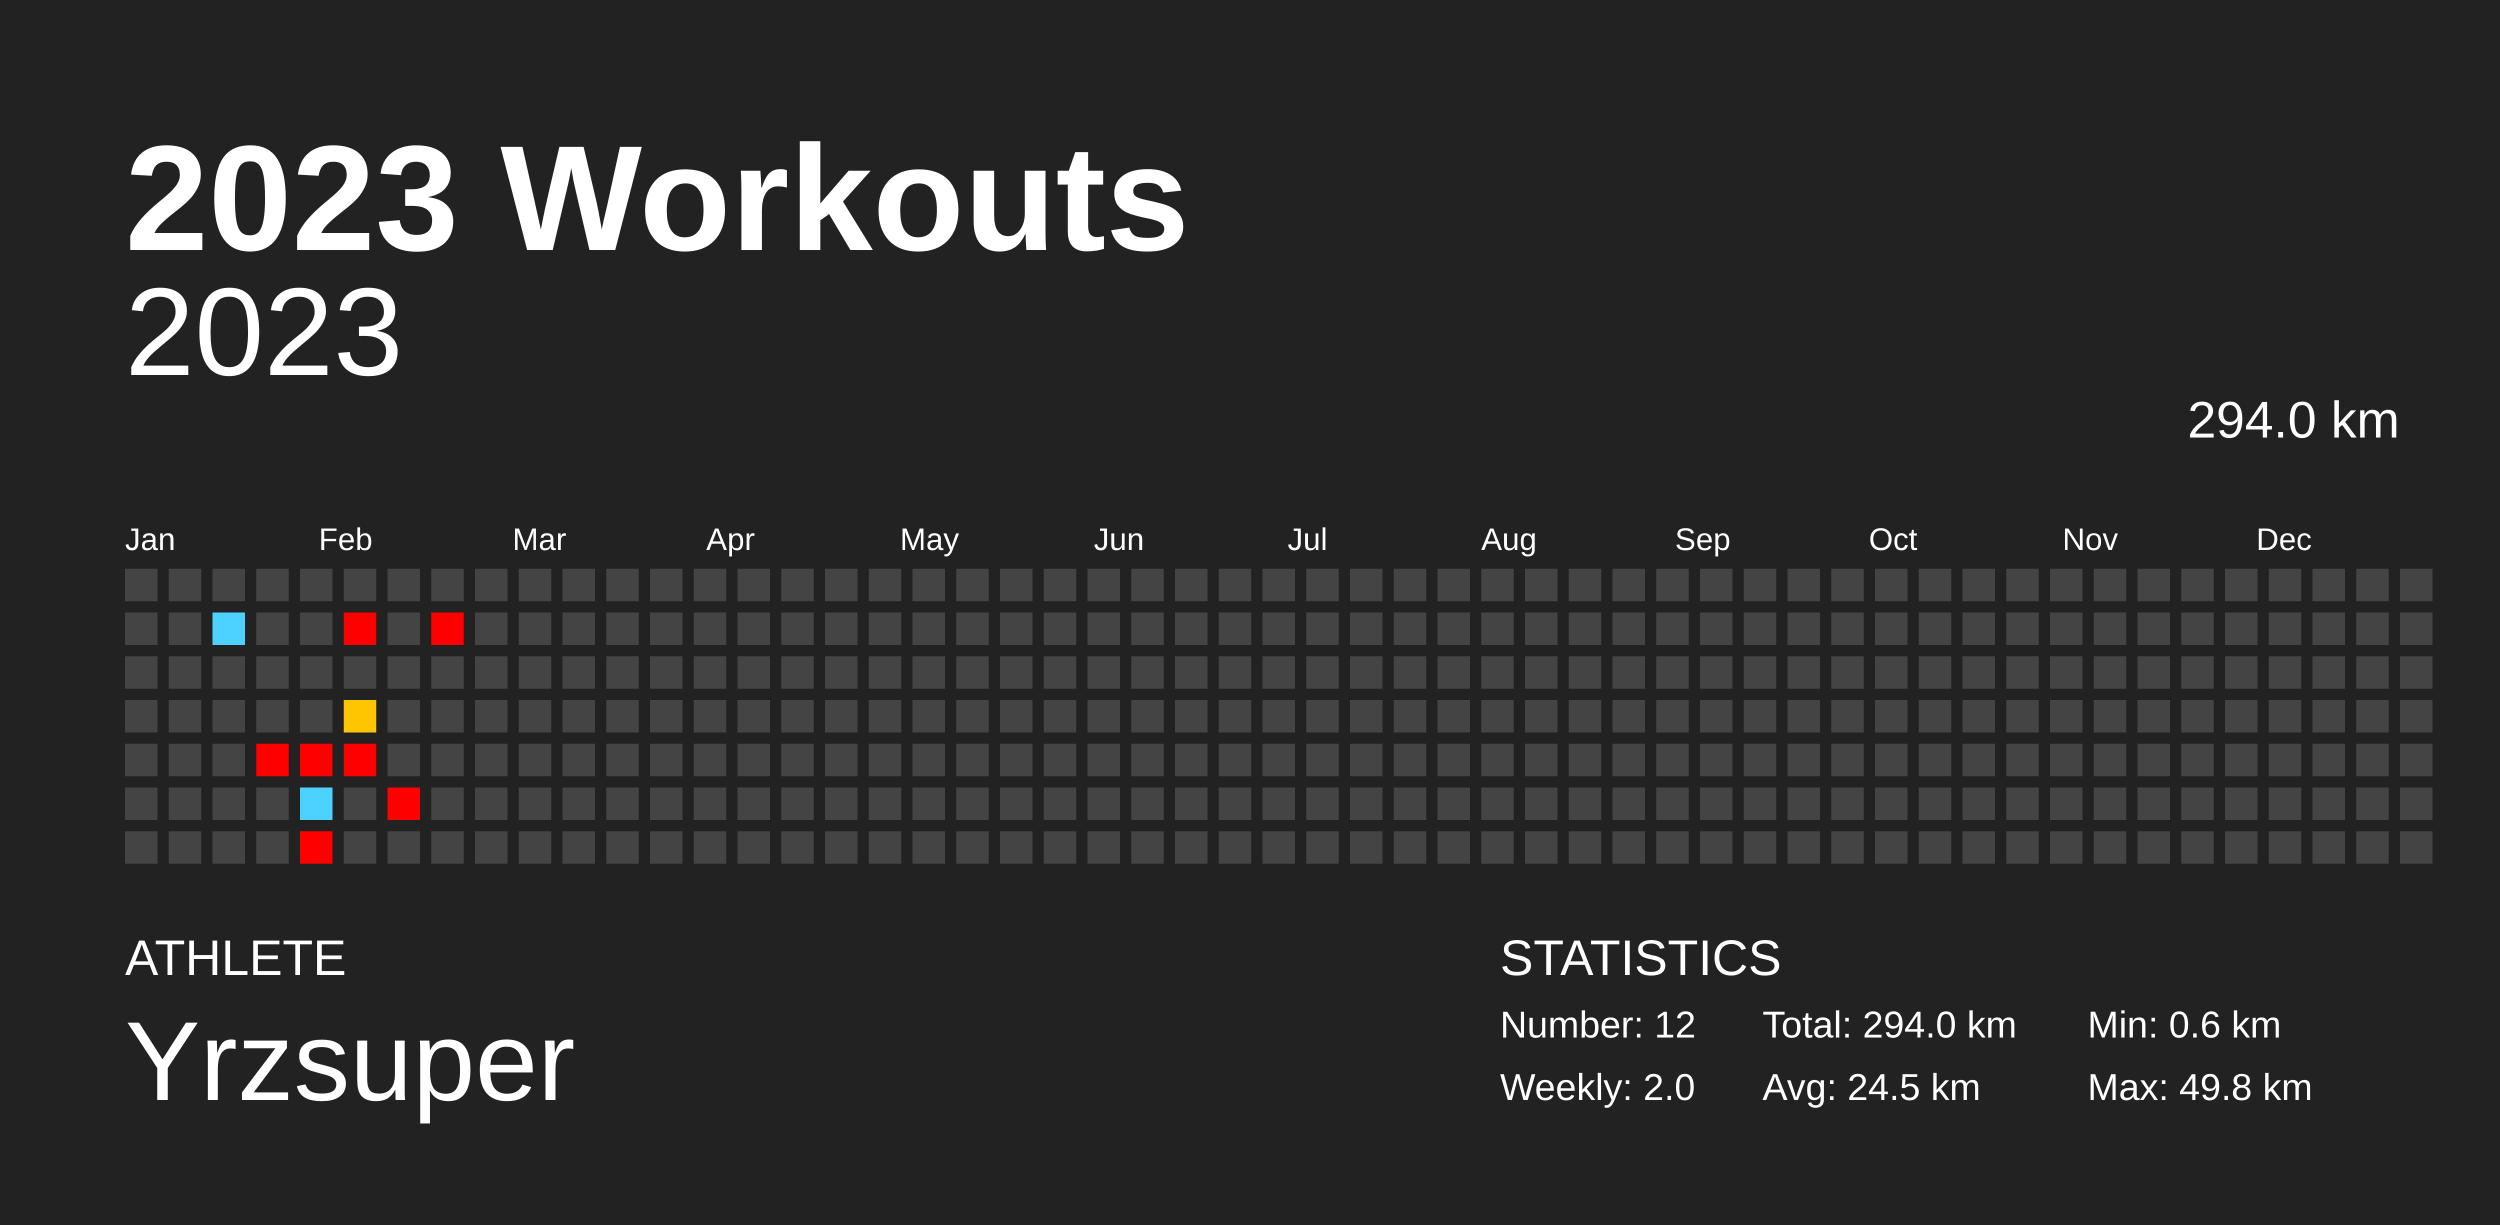
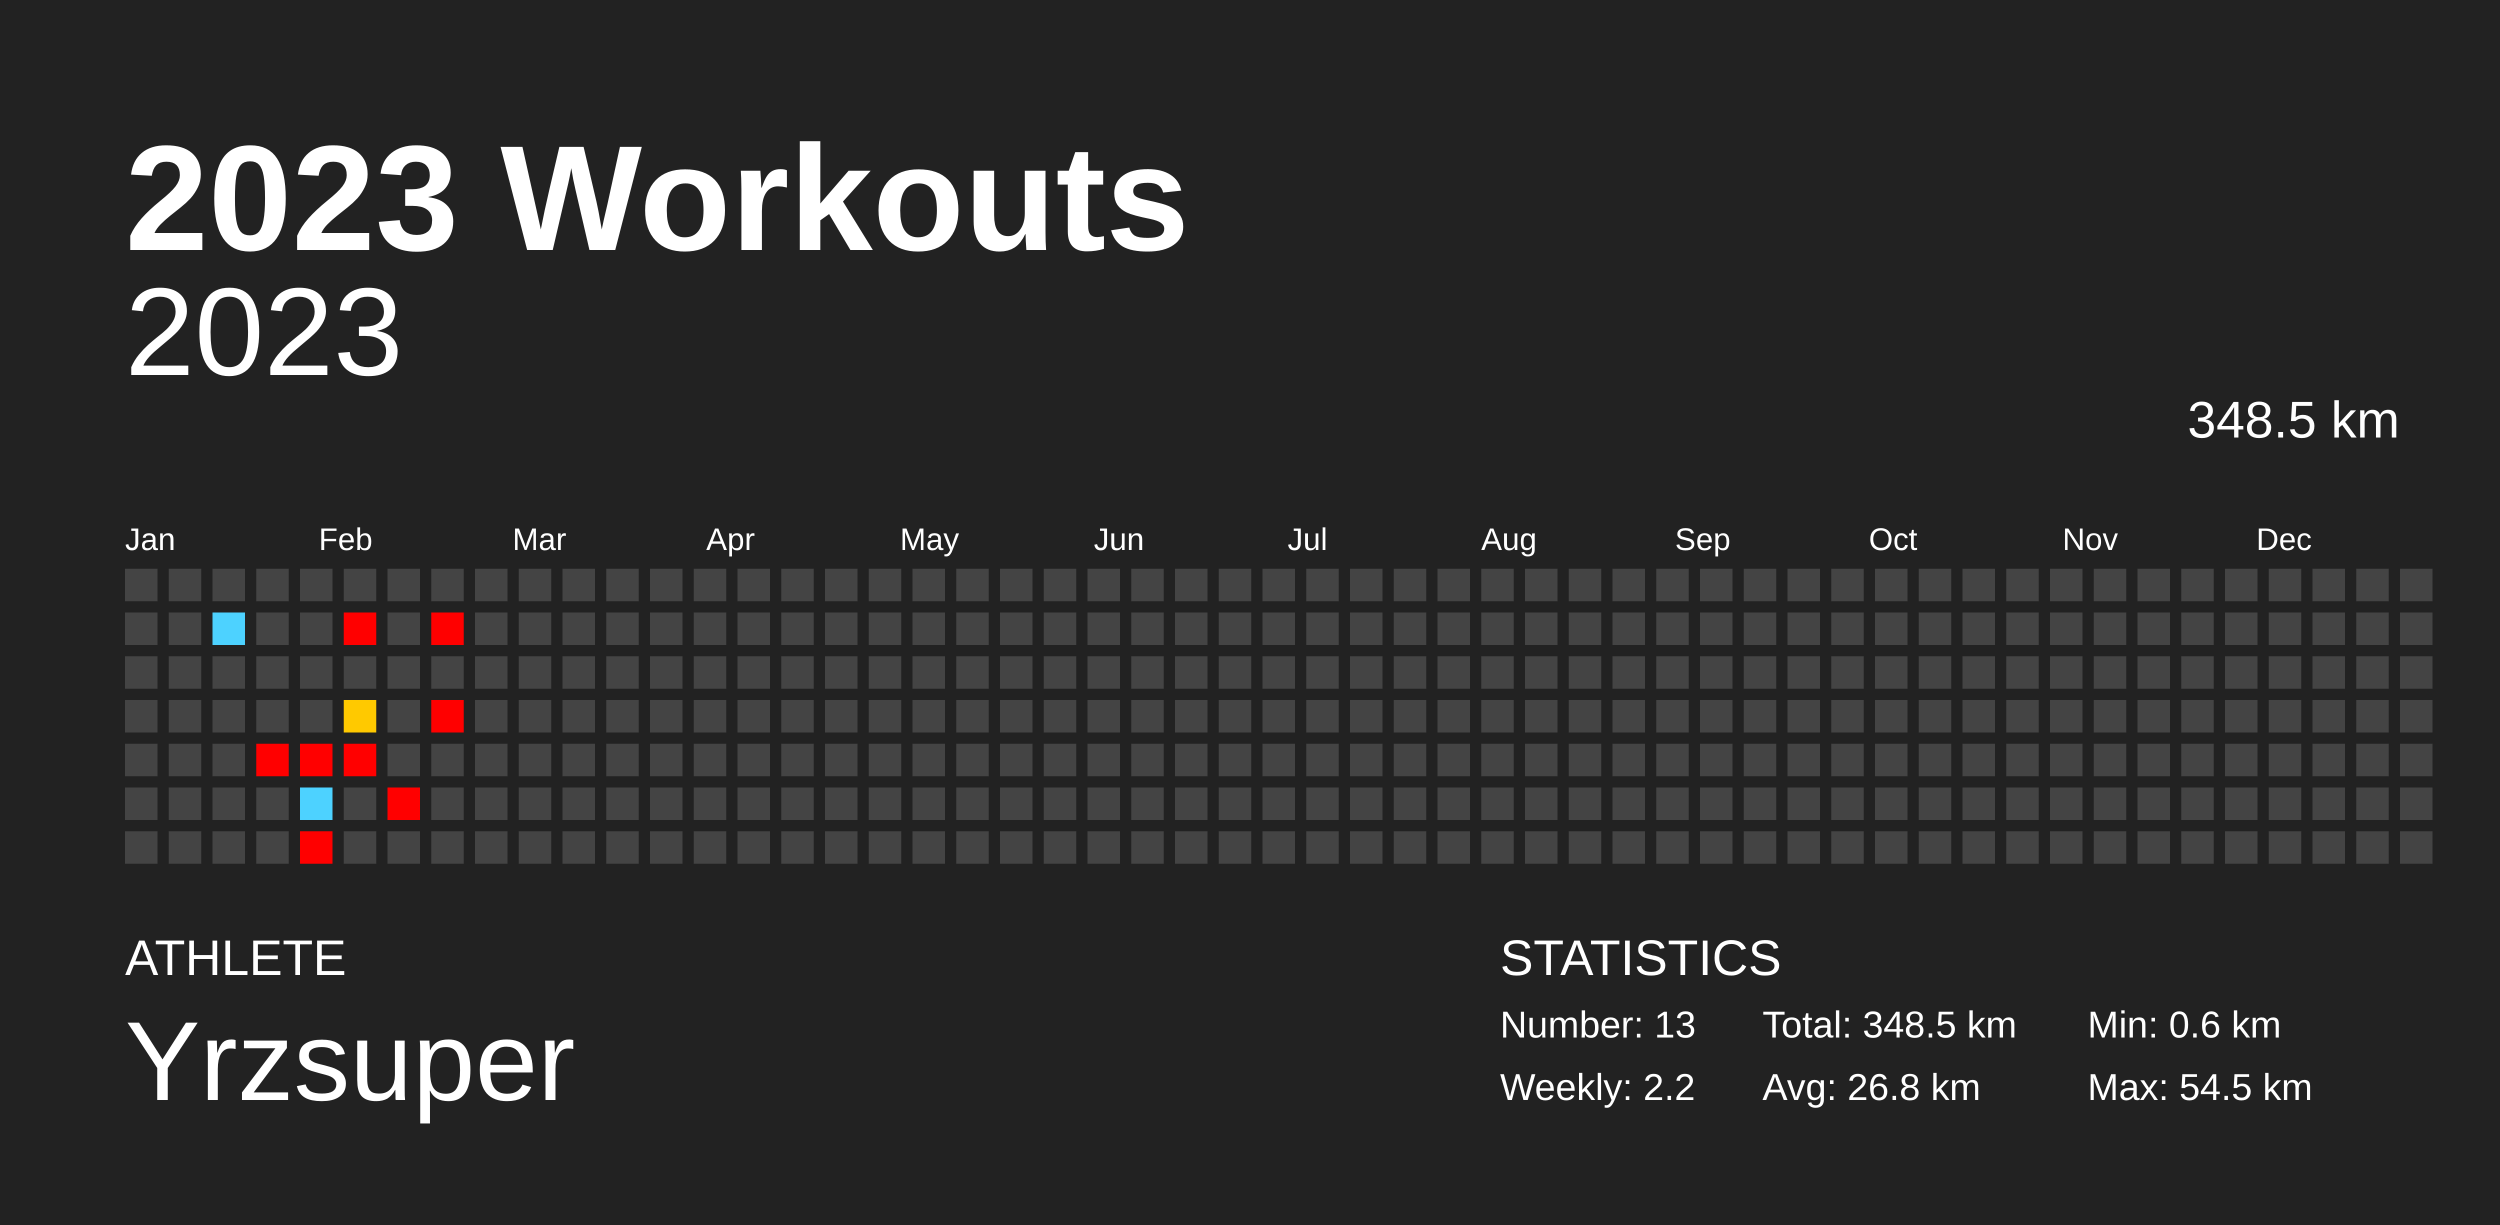
<svg xmlns="http://www.w3.org/2000/svg" baseProfile="full" height="98mm" version="1.1" viewBox="0,0,200,98" width="200mm">
  <defs />
  <rect fill="#222222" height="98" width="200" x="0" y="0" />
  <text fill="#FFFFFF" style="font-size:12px; font-family:Arial; font-weight:bold;" x="10" y="20">2023 Workouts</text>
  <text fill="#FFFFFF" style="font-size:4px; font-family:Arial" x="10" y="78">ATHLETE</text>
  <text fill="#FFFFFF" style="font-size:9px; font-family:Arial" x="10" y="88">Yrzsuper</text>
  <text fill="#FFFFFF" style="font-size:4px; font-family:Arial" x="120" y="78">STATISTICS</text>
-   <text fill="#FFFFFF" style="font-size:3px; font-family:Arial" x="120" y="83">Number: 12</text>
-   <text fill="#FFFFFF" style="font-size:3px; font-family:Arial" x="120" y="88">Weekly: 2.0</text>
-   <text fill="#FFFFFF" style="font-size:3px; font-family:Arial" x="141" y="83">Total: 294.0 km</text>
-   <text fill="#FFFFFF" style="font-size:3px; font-family:Arial" x="141" y="88">Avg: 24.5 km</text>
+   <text fill="#FFFFFF" style="font-size:3px; font-family:Arial" x="120" y="83">Number: 13</text>
+   <text fill="#FFFFFF" style="font-size:3px; font-family:Arial" x="120" y="88">Weekly: 2.2</text>
+   <text fill="#FFFFFF" style="font-size:3px; font-family:Arial" x="141" y="83">Total: 348.5 km</text>
+   <text fill="#FFFFFF" style="font-size:3px; font-family:Arial" x="141" y="88">Avg: 26.8 km</text>
  <text fill="#FFFFFF" style="font-size:3px; font-family:Arial" x="167" y="83">Min: 0.6 km</text>
-   <text fill="#FFFFFF" style="font-size:3px; font-family:Arial" x="167" y="88">Max: 49.8 km</text>
+   <text fill="#FFFFFF" style="font-size:3px; font-family:Arial" x="167" y="88">Max: 54.5 km</text>
  <text alignment-baseline="hanging" fill="#FFFFFF" style="font-size:10.0px; font-family:Arial;" x="10" y="30">2023</text>
-   <text alignment-baseline="hanging" fill="#FFFFFF" style="font-size:4.125px; font-family:Arial;" x="175" y="35">294.0 km</text>
+   <text alignment-baseline="hanging" fill="#FFFFFF" style="font-size:4.125px; font-family:Arial;" x="175" y="35">348.5 km</text>
  <text fill="#FFFFFF" style="font-size:2.5px; font-family:Arial" x="10.0" y="44">Jan</text>
  <text fill="#FFFFFF" style="font-size:2.5px; font-family:Arial" x="25.5" y="44">Feb</text>
  <text fill="#FFFFFF" style="font-size:2.5px; font-family:Arial" x="41.0" y="44">Mar</text>
  <text fill="#FFFFFF" style="font-size:2.5px; font-family:Arial" x="56.5" y="44">Apr</text>
  <text fill="#FFFFFF" style="font-size:2.5px; font-family:Arial" x="72.0" y="44">May</text>
  <text fill="#FFFFFF" style="font-size:2.5px; font-family:Arial" x="87.5" y="44">Jun</text>
  <text fill="#FFFFFF" style="font-size:2.5px; font-family:Arial" x="103.0" y="44">Jul</text>
  <text fill="#FFFFFF" style="font-size:2.5px; font-family:Arial" x="118.5" y="44">Aug</text>
  <text fill="#FFFFFF" style="font-size:2.5px; font-family:Arial" x="134.0" y="44">Sep</text>
  <text fill="#FFFFFF" style="font-size:2.5px; font-family:Arial" x="149.5" y="44">Oct</text>
  <text fill="#FFFFFF" style="font-size:2.5px; font-family:Arial" x="165.0" y="44">Nov</text>
  <text fill="#FFFFFF" style="font-size:2.5px; font-family:Arial" x="180.5" y="44">Dec</text>
  <rect fill="#444444" height="2.6" width="2.6" x="10.0" y="45.5" />
  <rect fill="#444444" height="2.6" width="2.6" x="10.0" y="49.0" />
  <rect fill="#444444" height="2.6" width="2.6" x="10.0" y="52.5" />
  <rect fill="#444444" height="2.6" width="2.6" x="10.0" y="56.0" />
  <rect fill="#444444" height="2.6" width="2.6" x="10.0" y="59.5" />
  <rect fill="#444444" height="2.6" width="2.6" x="10.0" y="63.0" />
  <rect fill="#444444" height="2.6" width="2.6" x="10.0" y="66.5" />
  <rect fill="#444444" height="2.6" width="2.6" x="13.5" y="45.5" />
  <rect fill="#444444" height="2.6" width="2.6" x="13.5" y="49.0" />
  <rect fill="#444444" height="2.6" width="2.6" x="13.5" y="52.5" />
  <rect fill="#444444" height="2.6" width="2.6" x="13.5" y="56.0" />
  <rect fill="#444444" height="2.6" width="2.6" x="13.5" y="59.5" />
  <rect fill="#444444" height="2.6" width="2.6" x="13.5" y="63.0" />
  <rect fill="#444444" height="2.6" width="2.6" x="13.5" y="66.5" />
  <rect fill="#444444" height="2.6" width="2.6" x="17.0" y="45.5" />
  <rect fill="#4dd2ff" height="2.6" width="2.6" x="17.0" y="49.0" />
  <rect fill="#444444" height="2.6" width="2.6" x="17.0" y="52.5" />
  <rect fill="#444444" height="2.6" width="2.6" x="17.0" y="56.0" />
  <rect fill="#444444" height="2.6" width="2.6" x="17.0" y="59.5" />
  <rect fill="#444444" height="2.6" width="2.6" x="17.0" y="63.0" />
  <rect fill="#444444" height="2.6" width="2.6" x="17.0" y="66.5" />
  <rect fill="#444444" height="2.6" width="2.6" x="20.5" y="45.5" />
  <rect fill="#444444" height="2.6" width="2.6" x="20.5" y="49.0" />
  <rect fill="#444444" height="2.6" width="2.6" x="20.5" y="52.5" />
  <rect fill="#444444" height="2.6" width="2.6" x="20.5" y="56.0" />
  <rect fill="red" height="2.6" width="2.6" x="20.5" y="59.5" />
  <rect fill="#444444" height="2.6" width="2.6" x="20.5" y="63.0" />
  <rect fill="#444444" height="2.6" width="2.6" x="20.5" y="66.5" />
  <rect fill="#444444" height="2.6" width="2.6" x="24.0" y="45.5" />
  <rect fill="#444444" height="2.6" width="2.6" x="24.0" y="49.0" />
  <rect fill="#444444" height="2.6" width="2.6" x="24.0" y="52.5" />
  <rect fill="#444444" height="2.6" width="2.6" x="24.0" y="56.0" />
  <rect fill="red" height="2.6" width="2.6" x="24.0" y="59.5" />
  <rect fill="#4dd2ff" height="2.6" width="2.6" x="24.0" y="63.0" />
  <rect fill="red" height="2.6" width="2.6" x="24.0" y="66.5" />
  <rect fill="#444444" height="2.6" width="2.6" x="27.5" y="45.5" />
  <rect fill="red" height="2.6" width="2.6" x="27.5" y="49.0" />
  <rect fill="#444444" height="2.6" width="2.6" x="27.5" y="52.5" />
-   <rect fill="#ffc600" height="2.6" width="2.6" x="27.5" y="56.0" />
+   <rect fill="#ffc900" height="2.6" width="2.6" x="27.5" y="56.0" />
  <rect fill="red" height="2.6" width="2.6" x="27.5" y="59.5" />
  <rect fill="#444444" height="2.6" width="2.6" x="27.5" y="63.0" />
  <rect fill="#444444" height="2.6" width="2.6" x="27.5" y="66.5" />
  <rect fill="#444444" height="2.6" width="2.6" x="31.0" y="45.5" />
  <rect fill="#444444" height="2.6" width="2.6" x="31.0" y="49.0" />
  <rect fill="#444444" height="2.6" width="2.6" x="31.0" y="52.5" />
  <rect fill="#444444" height="2.6" width="2.6" x="31.0" y="56.0" />
  <rect fill="#444444" height="2.6" width="2.6" x="31.0" y="59.5" />
  <rect fill="red" height="2.6" width="2.6" x="31.0" y="63.0" />
  <rect fill="#444444" height="2.6" width="2.6" x="31.0" y="66.5" />
  <rect fill="#444444" height="2.6" width="2.6" x="34.5" y="45.5" />
  <rect fill="red" height="2.6" width="2.6" x="34.5" y="49.0" />
  <rect fill="#444444" height="2.6" width="2.6" x="34.5" y="52.5" />
-   <rect fill="#444444" height="2.6" width="2.6" x="34.5" y="56.0" />
+   <rect fill="red" height="2.6" width="2.6" x="34.5" y="56.0" />
  <rect fill="#444444" height="2.6" width="2.6" x="34.5" y="59.5" />
  <rect fill="#444444" height="2.6" width="2.6" x="34.5" y="63.0" />
  <rect fill="#444444" height="2.6" width="2.6" x="34.5" y="66.5" />
  <rect fill="#444444" height="2.6" width="2.6" x="38.0" y="45.5" />
  <rect fill="#444444" height="2.6" width="2.6" x="38.0" y="49.0" />
  <rect fill="#444444" height="2.6" width="2.6" x="38.0" y="52.5" />
  <rect fill="#444444" height="2.6" width="2.6" x="38.0" y="56.0" />
  <rect fill="#444444" height="2.6" width="2.6" x="38.0" y="59.5" />
  <rect fill="#444444" height="2.6" width="2.6" x="38.0" y="63.0" />
  <rect fill="#444444" height="2.6" width="2.6" x="38.0" y="66.5" />
  <rect fill="#444444" height="2.6" width="2.6" x="41.5" y="45.5" />
  <rect fill="#444444" height="2.6" width="2.6" x="41.5" y="49.0" />
  <rect fill="#444444" height="2.6" width="2.6" x="41.5" y="52.5" />
  <rect fill="#444444" height="2.6" width="2.6" x="41.5" y="56.0" />
  <rect fill="#444444" height="2.6" width="2.6" x="41.5" y="59.5" />
  <rect fill="#444444" height="2.6" width="2.6" x="41.5" y="63.0" />
  <rect fill="#444444" height="2.6" width="2.6" x="41.5" y="66.5" />
  <rect fill="#444444" height="2.6" width="2.6" x="45.0" y="45.5" />
  <rect fill="#444444" height="2.6" width="2.6" x="45.0" y="49.0" />
  <rect fill="#444444" height="2.6" width="2.6" x="45.0" y="52.5" />
  <rect fill="#444444" height="2.6" width="2.6" x="45.0" y="56.0" />
  <rect fill="#444444" height="2.6" width="2.6" x="45.0" y="59.5" />
  <rect fill="#444444" height="2.6" width="2.6" x="45.0" y="63.0" />
  <rect fill="#444444" height="2.6" width="2.6" x="45.0" y="66.5" />
  <rect fill="#444444" height="2.6" width="2.6" x="48.5" y="45.5" />
  <rect fill="#444444" height="2.6" width="2.6" x="48.5" y="49.0" />
  <rect fill="#444444" height="2.6" width="2.6" x="48.5" y="52.5" />
  <rect fill="#444444" height="2.6" width="2.6" x="48.5" y="56.0" />
  <rect fill="#444444" height="2.6" width="2.6" x="48.5" y="59.5" />
  <rect fill="#444444" height="2.6" width="2.6" x="48.5" y="63.0" />
  <rect fill="#444444" height="2.6" width="2.6" x="48.5" y="66.5" />
  <rect fill="#444444" height="2.6" width="2.6" x="52.0" y="45.5" />
  <rect fill="#444444" height="2.6" width="2.6" x="52.0" y="49.0" />
  <rect fill="#444444" height="2.6" width="2.6" x="52.0" y="52.5" />
  <rect fill="#444444" height="2.6" width="2.6" x="52.0" y="56.0" />
  <rect fill="#444444" height="2.6" width="2.6" x="52.0" y="59.5" />
  <rect fill="#444444" height="2.6" width="2.6" x="52.0" y="63.0" />
  <rect fill="#444444" height="2.6" width="2.6" x="52.0" y="66.5" />
  <rect fill="#444444" height="2.6" width="2.6" x="55.5" y="45.5" />
  <rect fill="#444444" height="2.6" width="2.6" x="55.5" y="49.0" />
  <rect fill="#444444" height="2.6" width="2.6" x="55.5" y="52.5" />
  <rect fill="#444444" height="2.6" width="2.6" x="55.5" y="56.0" />
  <rect fill="#444444" height="2.6" width="2.6" x="55.5" y="59.5" />
  <rect fill="#444444" height="2.6" width="2.6" x="55.5" y="63.0" />
  <rect fill="#444444" height="2.6" width="2.6" x="55.5" y="66.5" />
  <rect fill="#444444" height="2.6" width="2.6" x="59.0" y="45.5" />
  <rect fill="#444444" height="2.6" width="2.6" x="59.0" y="49.0" />
  <rect fill="#444444" height="2.6" width="2.6" x="59.0" y="52.5" />
  <rect fill="#444444" height="2.6" width="2.6" x="59.0" y="56.0" />
  <rect fill="#444444" height="2.6" width="2.6" x="59.0" y="59.5" />
  <rect fill="#444444" height="2.6" width="2.6" x="59.0" y="63.0" />
  <rect fill="#444444" height="2.6" width="2.6" x="59.0" y="66.5" />
  <rect fill="#444444" height="2.6" width="2.6" x="62.5" y="45.5" />
  <rect fill="#444444" height="2.6" width="2.6" x="62.5" y="49.0" />
  <rect fill="#444444" height="2.6" width="2.6" x="62.5" y="52.5" />
  <rect fill="#444444" height="2.6" width="2.6" x="62.5" y="56.0" />
  <rect fill="#444444" height="2.6" width="2.6" x="62.5" y="59.5" />
  <rect fill="#444444" height="2.6" width="2.6" x="62.5" y="63.0" />
  <rect fill="#444444" height="2.6" width="2.6" x="62.5" y="66.5" />
  <rect fill="#444444" height="2.6" width="2.6" x="66.0" y="45.5" />
  <rect fill="#444444" height="2.6" width="2.6" x="66.0" y="49.0" />
  <rect fill="#444444" height="2.6" width="2.6" x="66.0" y="52.5" />
  <rect fill="#444444" height="2.6" width="2.6" x="66.0" y="56.0" />
  <rect fill="#444444" height="2.6" width="2.6" x="66.0" y="59.5" />
  <rect fill="#444444" height="2.6" width="2.6" x="66.0" y="63.0" />
  <rect fill="#444444" height="2.6" width="2.6" x="66.0" y="66.5" />
  <rect fill="#444444" height="2.6" width="2.6" x="69.5" y="45.5" />
  <rect fill="#444444" height="2.6" width="2.6" x="69.5" y="49.0" />
  <rect fill="#444444" height="2.6" width="2.6" x="69.5" y="52.5" />
  <rect fill="#444444" height="2.6" width="2.6" x="69.5" y="56.0" />
  <rect fill="#444444" height="2.6" width="2.6" x="69.5" y="59.5" />
  <rect fill="#444444" height="2.6" width="2.6" x="69.5" y="63.0" />
  <rect fill="#444444" height="2.6" width="2.6" x="69.5" y="66.5" />
  <rect fill="#444444" height="2.6" width="2.6" x="73.0" y="45.5" />
  <rect fill="#444444" height="2.6" width="2.6" x="73.0" y="49.0" />
  <rect fill="#444444" height="2.6" width="2.6" x="73.0" y="52.5" />
  <rect fill="#444444" height="2.6" width="2.6" x="73.0" y="56.0" />
  <rect fill="#444444" height="2.6" width="2.6" x="73.0" y="59.5" />
  <rect fill="#444444" height="2.6" width="2.6" x="73.0" y="63.0" />
  <rect fill="#444444" height="2.6" width="2.6" x="73.0" y="66.5" />
  <rect fill="#444444" height="2.6" width="2.6" x="76.5" y="45.5" />
  <rect fill="#444444" height="2.6" width="2.6" x="76.5" y="49.0" />
  <rect fill="#444444" height="2.6" width="2.6" x="76.5" y="52.5" />
  <rect fill="#444444" height="2.6" width="2.6" x="76.5" y="56.0" />
  <rect fill="#444444" height="2.6" width="2.6" x="76.5" y="59.5" />
  <rect fill="#444444" height="2.6" width="2.6" x="76.5" y="63.0" />
  <rect fill="#444444" height="2.6" width="2.6" x="76.5" y="66.5" />
  <rect fill="#444444" height="2.6" width="2.6" x="80.0" y="45.5" />
  <rect fill="#444444" height="2.6" width="2.6" x="80.0" y="49.0" />
  <rect fill="#444444" height="2.6" width="2.6" x="80.0" y="52.5" />
  <rect fill="#444444" height="2.6" width="2.6" x="80.0" y="56.0" />
  <rect fill="#444444" height="2.6" width="2.6" x="80.0" y="59.5" />
  <rect fill="#444444" height="2.6" width="2.6" x="80.0" y="63.0" />
  <rect fill="#444444" height="2.6" width="2.6" x="80.0" y="66.5" />
  <rect fill="#444444" height="2.6" width="2.6" x="83.5" y="45.5" />
  <rect fill="#444444" height="2.6" width="2.6" x="83.5" y="49.0" />
  <rect fill="#444444" height="2.6" width="2.6" x="83.5" y="52.5" />
  <rect fill="#444444" height="2.6" width="2.6" x="83.5" y="56.0" />
  <rect fill="#444444" height="2.6" width="2.6" x="83.5" y="59.5" />
  <rect fill="#444444" height="2.6" width="2.6" x="83.5" y="63.0" />
  <rect fill="#444444" height="2.6" width="2.6" x="83.5" y="66.5" />
  <rect fill="#444444" height="2.6" width="2.6" x="87.0" y="45.5" />
  <rect fill="#444444" height="2.6" width="2.6" x="87.0" y="49.0" />
  <rect fill="#444444" height="2.6" width="2.6" x="87.0" y="52.5" />
  <rect fill="#444444" height="2.6" width="2.6" x="87.0" y="56.0" />
  <rect fill="#444444" height="2.6" width="2.6" x="87.0" y="59.5" />
  <rect fill="#444444" height="2.6" width="2.6" x="87.0" y="63.0" />
  <rect fill="#444444" height="2.6" width="2.6" x="87.0" y="66.5" />
  <rect fill="#444444" height="2.6" width="2.6" x="90.5" y="45.5" />
  <rect fill="#444444" height="2.6" width="2.6" x="90.5" y="49.0" />
  <rect fill="#444444" height="2.6" width="2.6" x="90.5" y="52.5" />
  <rect fill="#444444" height="2.6" width="2.6" x="90.5" y="56.0" />
  <rect fill="#444444" height="2.6" width="2.6" x="90.5" y="59.5" />
  <rect fill="#444444" height="2.6" width="2.6" x="90.5" y="63.0" />
  <rect fill="#444444" height="2.6" width="2.6" x="90.5" y="66.5" />
  <rect fill="#444444" height="2.6" width="2.6" x="94.0" y="45.5" />
  <rect fill="#444444" height="2.6" width="2.6" x="94.0" y="49.0" />
  <rect fill="#444444" height="2.6" width="2.6" x="94.0" y="52.5" />
  <rect fill="#444444" height="2.6" width="2.6" x="94.0" y="56.0" />
  <rect fill="#444444" height="2.6" width="2.6" x="94.0" y="59.5" />
  <rect fill="#444444" height="2.6" width="2.6" x="94.0" y="63.0" />
  <rect fill="#444444" height="2.6" width="2.6" x="94.0" y="66.5" />
  <rect fill="#444444" height="2.6" width="2.6" x="97.5" y="45.5" />
  <rect fill="#444444" height="2.6" width="2.6" x="97.5" y="49.0" />
  <rect fill="#444444" height="2.6" width="2.6" x="97.5" y="52.5" />
  <rect fill="#444444" height="2.6" width="2.6" x="97.5" y="56.0" />
  <rect fill="#444444" height="2.6" width="2.6" x="97.5" y="59.5" />
  <rect fill="#444444" height="2.6" width="2.6" x="97.5" y="63.0" />
  <rect fill="#444444" height="2.6" width="2.6" x="97.5" y="66.5" />
  <rect fill="#444444" height="2.6" width="2.6" x="101.0" y="45.5" />
  <rect fill="#444444" height="2.6" width="2.6" x="101.0" y="49.0" />
  <rect fill="#444444" height="2.6" width="2.6" x="101.0" y="52.5" />
  <rect fill="#444444" height="2.6" width="2.6" x="101.0" y="56.0" />
  <rect fill="#444444" height="2.6" width="2.6" x="101.0" y="59.5" />
  <rect fill="#444444" height="2.6" width="2.6" x="101.0" y="63.0" />
  <rect fill="#444444" height="2.6" width="2.6" x="101.0" y="66.5" />
  <rect fill="#444444" height="2.6" width="2.6" x="104.5" y="45.5" />
  <rect fill="#444444" height="2.6" width="2.6" x="104.5" y="49.0" />
  <rect fill="#444444" height="2.6" width="2.6" x="104.5" y="52.5" />
  <rect fill="#444444" height="2.6" width="2.6" x="104.5" y="56.0" />
  <rect fill="#444444" height="2.6" width="2.6" x="104.5" y="59.5" />
  <rect fill="#444444" height="2.6" width="2.6" x="104.5" y="63.0" />
  <rect fill="#444444" height="2.6" width="2.6" x="104.5" y="66.5" />
  <rect fill="#444444" height="2.6" width="2.6" x="108.0" y="45.5" />
  <rect fill="#444444" height="2.6" width="2.6" x="108.0" y="49.0" />
  <rect fill="#444444" height="2.6" width="2.6" x="108.0" y="52.5" />
  <rect fill="#444444" height="2.6" width="2.6" x="108.0" y="56.0" />
  <rect fill="#444444" height="2.6" width="2.6" x="108.0" y="59.5" />
  <rect fill="#444444" height="2.6" width="2.6" x="108.0" y="63.0" />
  <rect fill="#444444" height="2.6" width="2.6" x="108.0" y="66.5" />
  <rect fill="#444444" height="2.6" width="2.6" x="111.5" y="45.5" />
  <rect fill="#444444" height="2.6" width="2.6" x="111.5" y="49.0" />
  <rect fill="#444444" height="2.6" width="2.6" x="111.5" y="52.5" />
  <rect fill="#444444" height="2.6" width="2.6" x="111.5" y="56.0" />
  <rect fill="#444444" height="2.6" width="2.6" x="111.5" y="59.5" />
  <rect fill="#444444" height="2.6" width="2.6" x="111.5" y="63.0" />
  <rect fill="#444444" height="2.6" width="2.6" x="111.5" y="66.5" />
  <rect fill="#444444" height="2.6" width="2.6" x="115.0" y="45.5" />
  <rect fill="#444444" height="2.6" width="2.6" x="115.0" y="49.0" />
  <rect fill="#444444" height="2.6" width="2.6" x="115.0" y="52.5" />
  <rect fill="#444444" height="2.6" width="2.6" x="115.0" y="56.0" />
  <rect fill="#444444" height="2.6" width="2.6" x="115.0" y="59.5" />
  <rect fill="#444444" height="2.6" width="2.6" x="115.0" y="63.0" />
  <rect fill="#444444" height="2.6" width="2.6" x="115.0" y="66.5" />
  <rect fill="#444444" height="2.6" width="2.6" x="118.5" y="45.5" />
  <rect fill="#444444" height="2.6" width="2.6" x="118.5" y="49.0" />
  <rect fill="#444444" height="2.6" width="2.6" x="118.5" y="52.5" />
  <rect fill="#444444" height="2.6" width="2.6" x="118.5" y="56.0" />
  <rect fill="#444444" height="2.6" width="2.6" x="118.5" y="59.5" />
  <rect fill="#444444" height="2.6" width="2.6" x="118.5" y="63.0" />
  <rect fill="#444444" height="2.6" width="2.6" x="118.5" y="66.5" />
  <rect fill="#444444" height="2.6" width="2.6" x="122.0" y="45.5" />
  <rect fill="#444444" height="2.6" width="2.6" x="122.0" y="49.0" />
  <rect fill="#444444" height="2.6" width="2.6" x="122.0" y="52.5" />
  <rect fill="#444444" height="2.6" width="2.6" x="122.0" y="56.0" />
  <rect fill="#444444" height="2.6" width="2.6" x="122.0" y="59.5" />
  <rect fill="#444444" height="2.6" width="2.6" x="122.0" y="63.0" />
  <rect fill="#444444" height="2.6" width="2.6" x="122.0" y="66.5" />
  <rect fill="#444444" height="2.6" width="2.6" x="125.5" y="45.5" />
  <rect fill="#444444" height="2.6" width="2.6" x="125.5" y="49.0" />
  <rect fill="#444444" height="2.6" width="2.6" x="125.5" y="52.5" />
  <rect fill="#444444" height="2.6" width="2.6" x="125.5" y="56.0" />
  <rect fill="#444444" height="2.6" width="2.6" x="125.5" y="59.5" />
  <rect fill="#444444" height="2.6" width="2.6" x="125.5" y="63.0" />
  <rect fill="#444444" height="2.6" width="2.6" x="125.5" y="66.5" />
  <rect fill="#444444" height="2.6" width="2.6" x="129.0" y="45.5" />
  <rect fill="#444444" height="2.6" width="2.6" x="129.0" y="49.0" />
  <rect fill="#444444" height="2.6" width="2.6" x="129.0" y="52.5" />
  <rect fill="#444444" height="2.6" width="2.6" x="129.0" y="56.0" />
  <rect fill="#444444" height="2.6" width="2.6" x="129.0" y="59.5" />
  <rect fill="#444444" height="2.6" width="2.6" x="129.0" y="63.0" />
  <rect fill="#444444" height="2.6" width="2.6" x="129.0" y="66.5" />
  <rect fill="#444444" height="2.6" width="2.6" x="132.5" y="45.5" />
  <rect fill="#444444" height="2.6" width="2.6" x="132.5" y="49.0" />
  <rect fill="#444444" height="2.6" width="2.6" x="132.5" y="52.5" />
  <rect fill="#444444" height="2.6" width="2.6" x="132.5" y="56.0" />
  <rect fill="#444444" height="2.6" width="2.6" x="132.5" y="59.5" />
  <rect fill="#444444" height="2.6" width="2.6" x="132.5" y="63.0" />
  <rect fill="#444444" height="2.6" width="2.6" x="132.5" y="66.5" />
  <rect fill="#444444" height="2.6" width="2.6" x="136.0" y="45.5" />
  <rect fill="#444444" height="2.6" width="2.6" x="136.0" y="49.0" />
  <rect fill="#444444" height="2.6" width="2.6" x="136.0" y="52.5" />
  <rect fill="#444444" height="2.6" width="2.6" x="136.0" y="56.0" />
  <rect fill="#444444" height="2.6" width="2.6" x="136.0" y="59.5" />
  <rect fill="#444444" height="2.6" width="2.6" x="136.0" y="63.0" />
  <rect fill="#444444" height="2.6" width="2.6" x="136.0" y="66.5" />
  <rect fill="#444444" height="2.6" width="2.6" x="139.5" y="45.5" />
  <rect fill="#444444" height="2.6" width="2.6" x="139.5" y="49.0" />
  <rect fill="#444444" height="2.6" width="2.6" x="139.5" y="52.5" />
  <rect fill="#444444" height="2.6" width="2.6" x="139.5" y="56.0" />
  <rect fill="#444444" height="2.6" width="2.6" x="139.5" y="59.5" />
  <rect fill="#444444" height="2.6" width="2.6" x="139.5" y="63.0" />
  <rect fill="#444444" height="2.6" width="2.6" x="139.5" y="66.5" />
  <rect fill="#444444" height="2.6" width="2.6" x="143.0" y="45.5" />
  <rect fill="#444444" height="2.6" width="2.6" x="143.0" y="49.0" />
  <rect fill="#444444" height="2.6" width="2.6" x="143.0" y="52.5" />
  <rect fill="#444444" height="2.6" width="2.6" x="143.0" y="56.0" />
  <rect fill="#444444" height="2.6" width="2.6" x="143.0" y="59.5" />
  <rect fill="#444444" height="2.6" width="2.6" x="143.0" y="63.0" />
  <rect fill="#444444" height="2.6" width="2.6" x="143.0" y="66.5" />
  <rect fill="#444444" height="2.6" width="2.6" x="146.5" y="45.5" />
  <rect fill="#444444" height="2.6" width="2.6" x="146.5" y="49.0" />
  <rect fill="#444444" height="2.6" width="2.6" x="146.5" y="52.5" />
  <rect fill="#444444" height="2.6" width="2.6" x="146.5" y="56.0" />
  <rect fill="#444444" height="2.6" width="2.6" x="146.5" y="59.5" />
  <rect fill="#444444" height="2.6" width="2.6" x="146.5" y="63.0" />
  <rect fill="#444444" height="2.6" width="2.6" x="146.5" y="66.5" />
  <rect fill="#444444" height="2.6" width="2.6" x="150.0" y="45.5" />
  <rect fill="#444444" height="2.6" width="2.6" x="150.0" y="49.0" />
  <rect fill="#444444" height="2.6" width="2.6" x="150.0" y="52.5" />
  <rect fill="#444444" height="2.6" width="2.6" x="150.0" y="56.0" />
  <rect fill="#444444" height="2.6" width="2.6" x="150.0" y="59.5" />
  <rect fill="#444444" height="2.6" width="2.6" x="150.0" y="63.0" />
  <rect fill="#444444" height="2.6" width="2.6" x="150.0" y="66.5" />
  <rect fill="#444444" height="2.6" width="2.6" x="153.5" y="45.5" />
  <rect fill="#444444" height="2.6" width="2.6" x="153.5" y="49.0" />
  <rect fill="#444444" height="2.6" width="2.6" x="153.5" y="52.5" />
  <rect fill="#444444" height="2.6" width="2.6" x="153.5" y="56.0" />
  <rect fill="#444444" height="2.6" width="2.6" x="153.5" y="59.5" />
  <rect fill="#444444" height="2.6" width="2.6" x="153.5" y="63.0" />
  <rect fill="#444444" height="2.6" width="2.6" x="153.5" y="66.5" />
  <rect fill="#444444" height="2.6" width="2.6" x="157.0" y="45.5" />
  <rect fill="#444444" height="2.6" width="2.6" x="157.0" y="49.0" />
  <rect fill="#444444" height="2.6" width="2.6" x="157.0" y="52.5" />
  <rect fill="#444444" height="2.6" width="2.6" x="157.0" y="56.0" />
  <rect fill="#444444" height="2.6" width="2.6" x="157.0" y="59.5" />
  <rect fill="#444444" height="2.6" width="2.6" x="157.0" y="63.0" />
  <rect fill="#444444" height="2.6" width="2.6" x="157.0" y="66.5" />
  <rect fill="#444444" height="2.6" width="2.6" x="160.5" y="45.5" />
  <rect fill="#444444" height="2.6" width="2.6" x="160.5" y="49.0" />
  <rect fill="#444444" height="2.6" width="2.6" x="160.5" y="52.5" />
  <rect fill="#444444" height="2.6" width="2.6" x="160.5" y="56.0" />
  <rect fill="#444444" height="2.6" width="2.6" x="160.5" y="59.5" />
  <rect fill="#444444" height="2.6" width="2.6" x="160.5" y="63.0" />
  <rect fill="#444444" height="2.6" width="2.6" x="160.5" y="66.5" />
  <rect fill="#444444" height="2.6" width="2.6" x="164.0" y="45.5" />
  <rect fill="#444444" height="2.6" width="2.6" x="164.0" y="49.0" />
  <rect fill="#444444" height="2.6" width="2.6" x="164.0" y="52.5" />
  <rect fill="#444444" height="2.6" width="2.6" x="164.0" y="56.0" />
  <rect fill="#444444" height="2.6" width="2.6" x="164.0" y="59.5" />
  <rect fill="#444444" height="2.6" width="2.6" x="164.0" y="63.0" />
  <rect fill="#444444" height="2.6" width="2.6" x="164.0" y="66.5" />
  <rect fill="#444444" height="2.6" width="2.6" x="167.5" y="45.5" />
  <rect fill="#444444" height="2.6" width="2.6" x="167.5" y="49.0" />
  <rect fill="#444444" height="2.6" width="2.6" x="167.5" y="52.5" />
  <rect fill="#444444" height="2.6" width="2.6" x="167.5" y="56.0" />
  <rect fill="#444444" height="2.6" width="2.6" x="167.5" y="59.5" />
  <rect fill="#444444" height="2.6" width="2.6" x="167.5" y="63.0" />
  <rect fill="#444444" height="2.6" width="2.6" x="167.5" y="66.5" />
  <rect fill="#444444" height="2.6" width="2.6" x="171.0" y="45.5" />
  <rect fill="#444444" height="2.6" width="2.6" x="171.0" y="49.0" />
  <rect fill="#444444" height="2.6" width="2.6" x="171.0" y="52.5" />
  <rect fill="#444444" height="2.6" width="2.6" x="171.0" y="56.0" />
  <rect fill="#444444" height="2.6" width="2.6" x="171.0" y="59.5" />
  <rect fill="#444444" height="2.6" width="2.6" x="171.0" y="63.0" />
  <rect fill="#444444" height="2.6" width="2.6" x="171.0" y="66.5" />
  <rect fill="#444444" height="2.6" width="2.6" x="174.5" y="45.5" />
  <rect fill="#444444" height="2.6" width="2.6" x="174.5" y="49.0" />
  <rect fill="#444444" height="2.6" width="2.6" x="174.5" y="52.5" />
  <rect fill="#444444" height="2.6" width="2.6" x="174.5" y="56.0" />
  <rect fill="#444444" height="2.6" width="2.6" x="174.5" y="59.5" />
  <rect fill="#444444" height="2.6" width="2.6" x="174.5" y="63.0" />
  <rect fill="#444444" height="2.6" width="2.6" x="174.5" y="66.5" />
  <rect fill="#444444" height="2.6" width="2.6" x="178.0" y="45.5" />
  <rect fill="#444444" height="2.6" width="2.6" x="178.0" y="49.0" />
  <rect fill="#444444" height="2.6" width="2.6" x="178.0" y="52.5" />
  <rect fill="#444444" height="2.6" width="2.6" x="178.0" y="56.0" />
  <rect fill="#444444" height="2.6" width="2.6" x="178.0" y="59.5" />
  <rect fill="#444444" height="2.6" width="2.6" x="178.0" y="63.0" />
  <rect fill="#444444" height="2.6" width="2.6" x="178.0" y="66.5" />
  <rect fill="#444444" height="2.6" width="2.6" x="181.5" y="45.5" />
  <rect fill="#444444" height="2.6" width="2.6" x="181.5" y="49.0" />
  <rect fill="#444444" height="2.6" width="2.6" x="181.5" y="52.5" />
  <rect fill="#444444" height="2.6" width="2.6" x="181.5" y="56.0" />
  <rect fill="#444444" height="2.6" width="2.6" x="181.5" y="59.5" />
  <rect fill="#444444" height="2.6" width="2.6" x="181.5" y="63.0" />
  <rect fill="#444444" height="2.6" width="2.6" x="181.5" y="66.5" />
  <rect fill="#444444" height="2.6" width="2.6" x="185.0" y="45.5" />
  <rect fill="#444444" height="2.6" width="2.6" x="185.0" y="49.0" />
  <rect fill="#444444" height="2.6" width="2.6" x="185.0" y="52.5" />
  <rect fill="#444444" height="2.6" width="2.6" x="185.0" y="56.0" />
  <rect fill="#444444" height="2.6" width="2.6" x="185.0" y="59.5" />
  <rect fill="#444444" height="2.6" width="2.6" x="185.0" y="63.0" />
  <rect fill="#444444" height="2.6" width="2.6" x="185.0" y="66.5" />
  <rect fill="#444444" height="2.6" width="2.6" x="188.5" y="45.5" />
  <rect fill="#444444" height="2.6" width="2.6" x="188.5" y="49.0" />
  <rect fill="#444444" height="2.6" width="2.6" x="188.5" y="52.5" />
  <rect fill="#444444" height="2.6" width="2.6" x="188.5" y="56.0" />
  <rect fill="#444444" height="2.6" width="2.6" x="188.5" y="59.5" />
  <rect fill="#444444" height="2.6" width="2.6" x="188.5" y="63.0" />
  <rect fill="#444444" height="2.6" width="2.6" x="188.5" y="66.5" />
  <rect fill="#444444" height="2.6" width="2.6" x="192.0" y="45.5" />
  <rect fill="#444444" height="2.6" width="2.6" x="192.0" y="49.0" />
  <rect fill="#444444" height="2.6" width="2.6" x="192.0" y="52.5" />
  <rect fill="#444444" height="2.6" width="2.6" x="192.0" y="56.0" />
  <rect fill="#444444" height="2.6" width="2.6" x="192.0" y="59.5" />
  <rect fill="#444444" height="2.6" width="2.6" x="192.0" y="63.0" />
  <rect fill="#444444" height="2.6" width="2.6" x="192.0" y="66.5" />
</svg>
